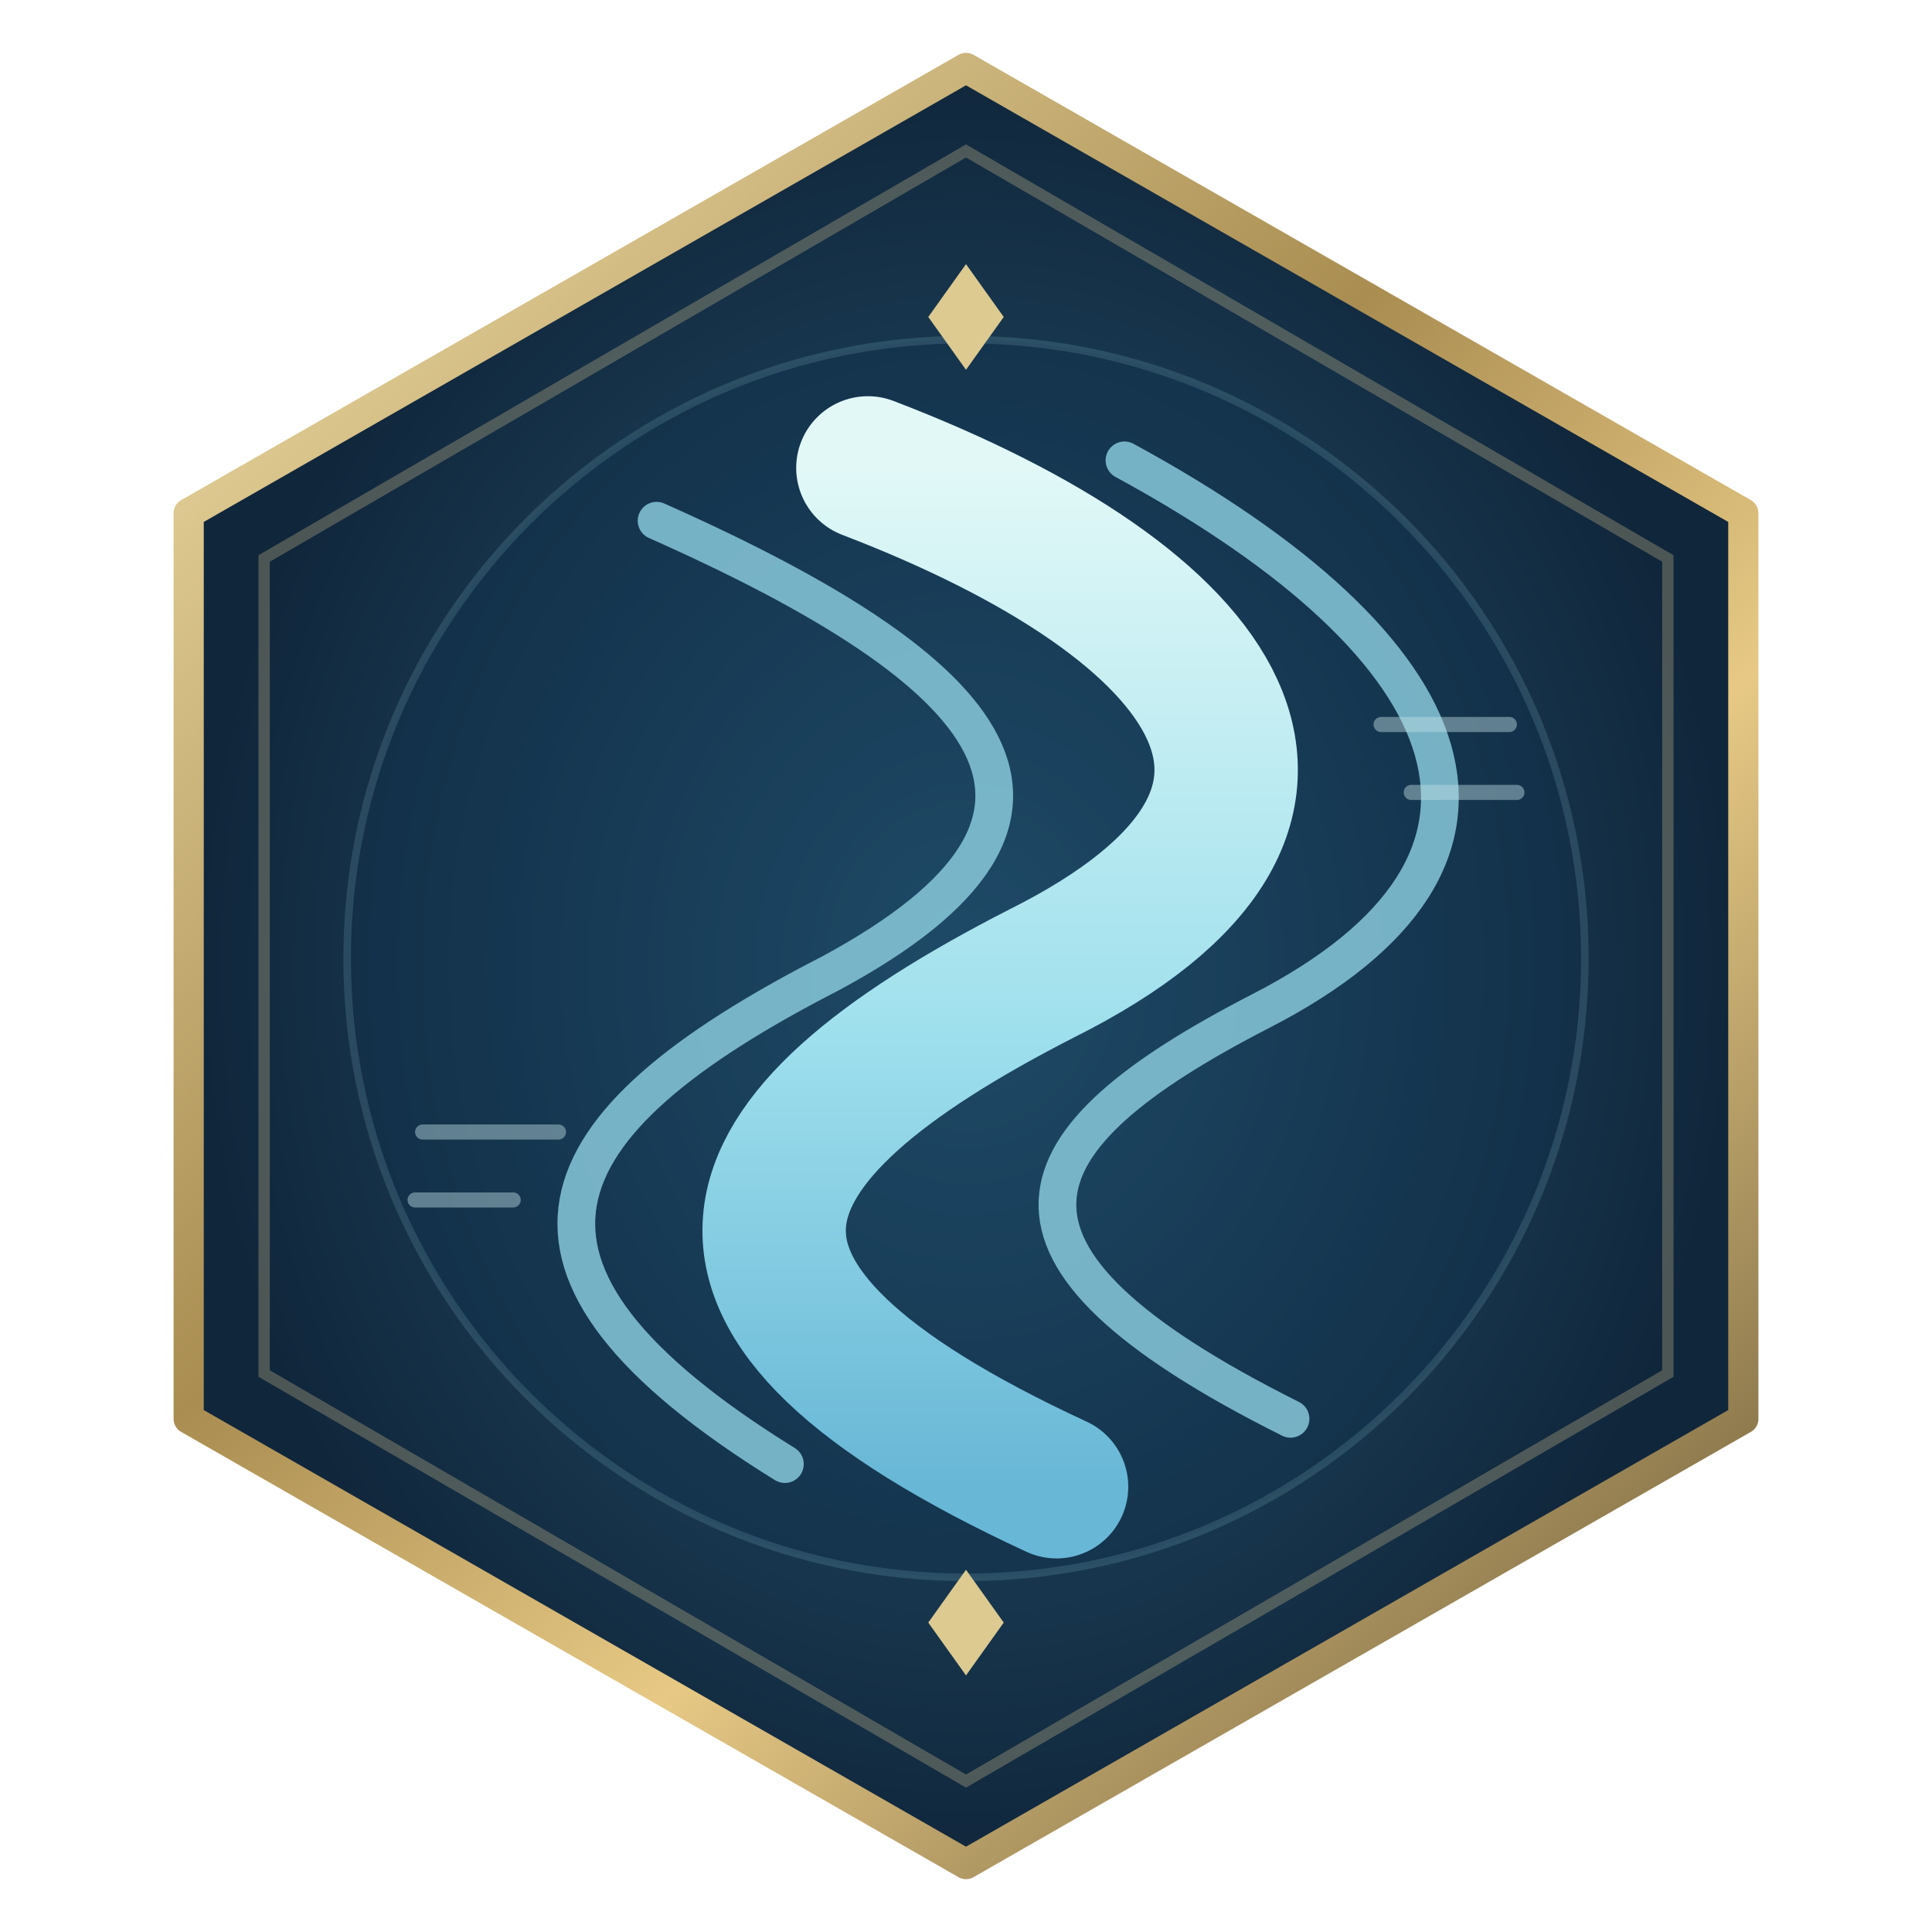
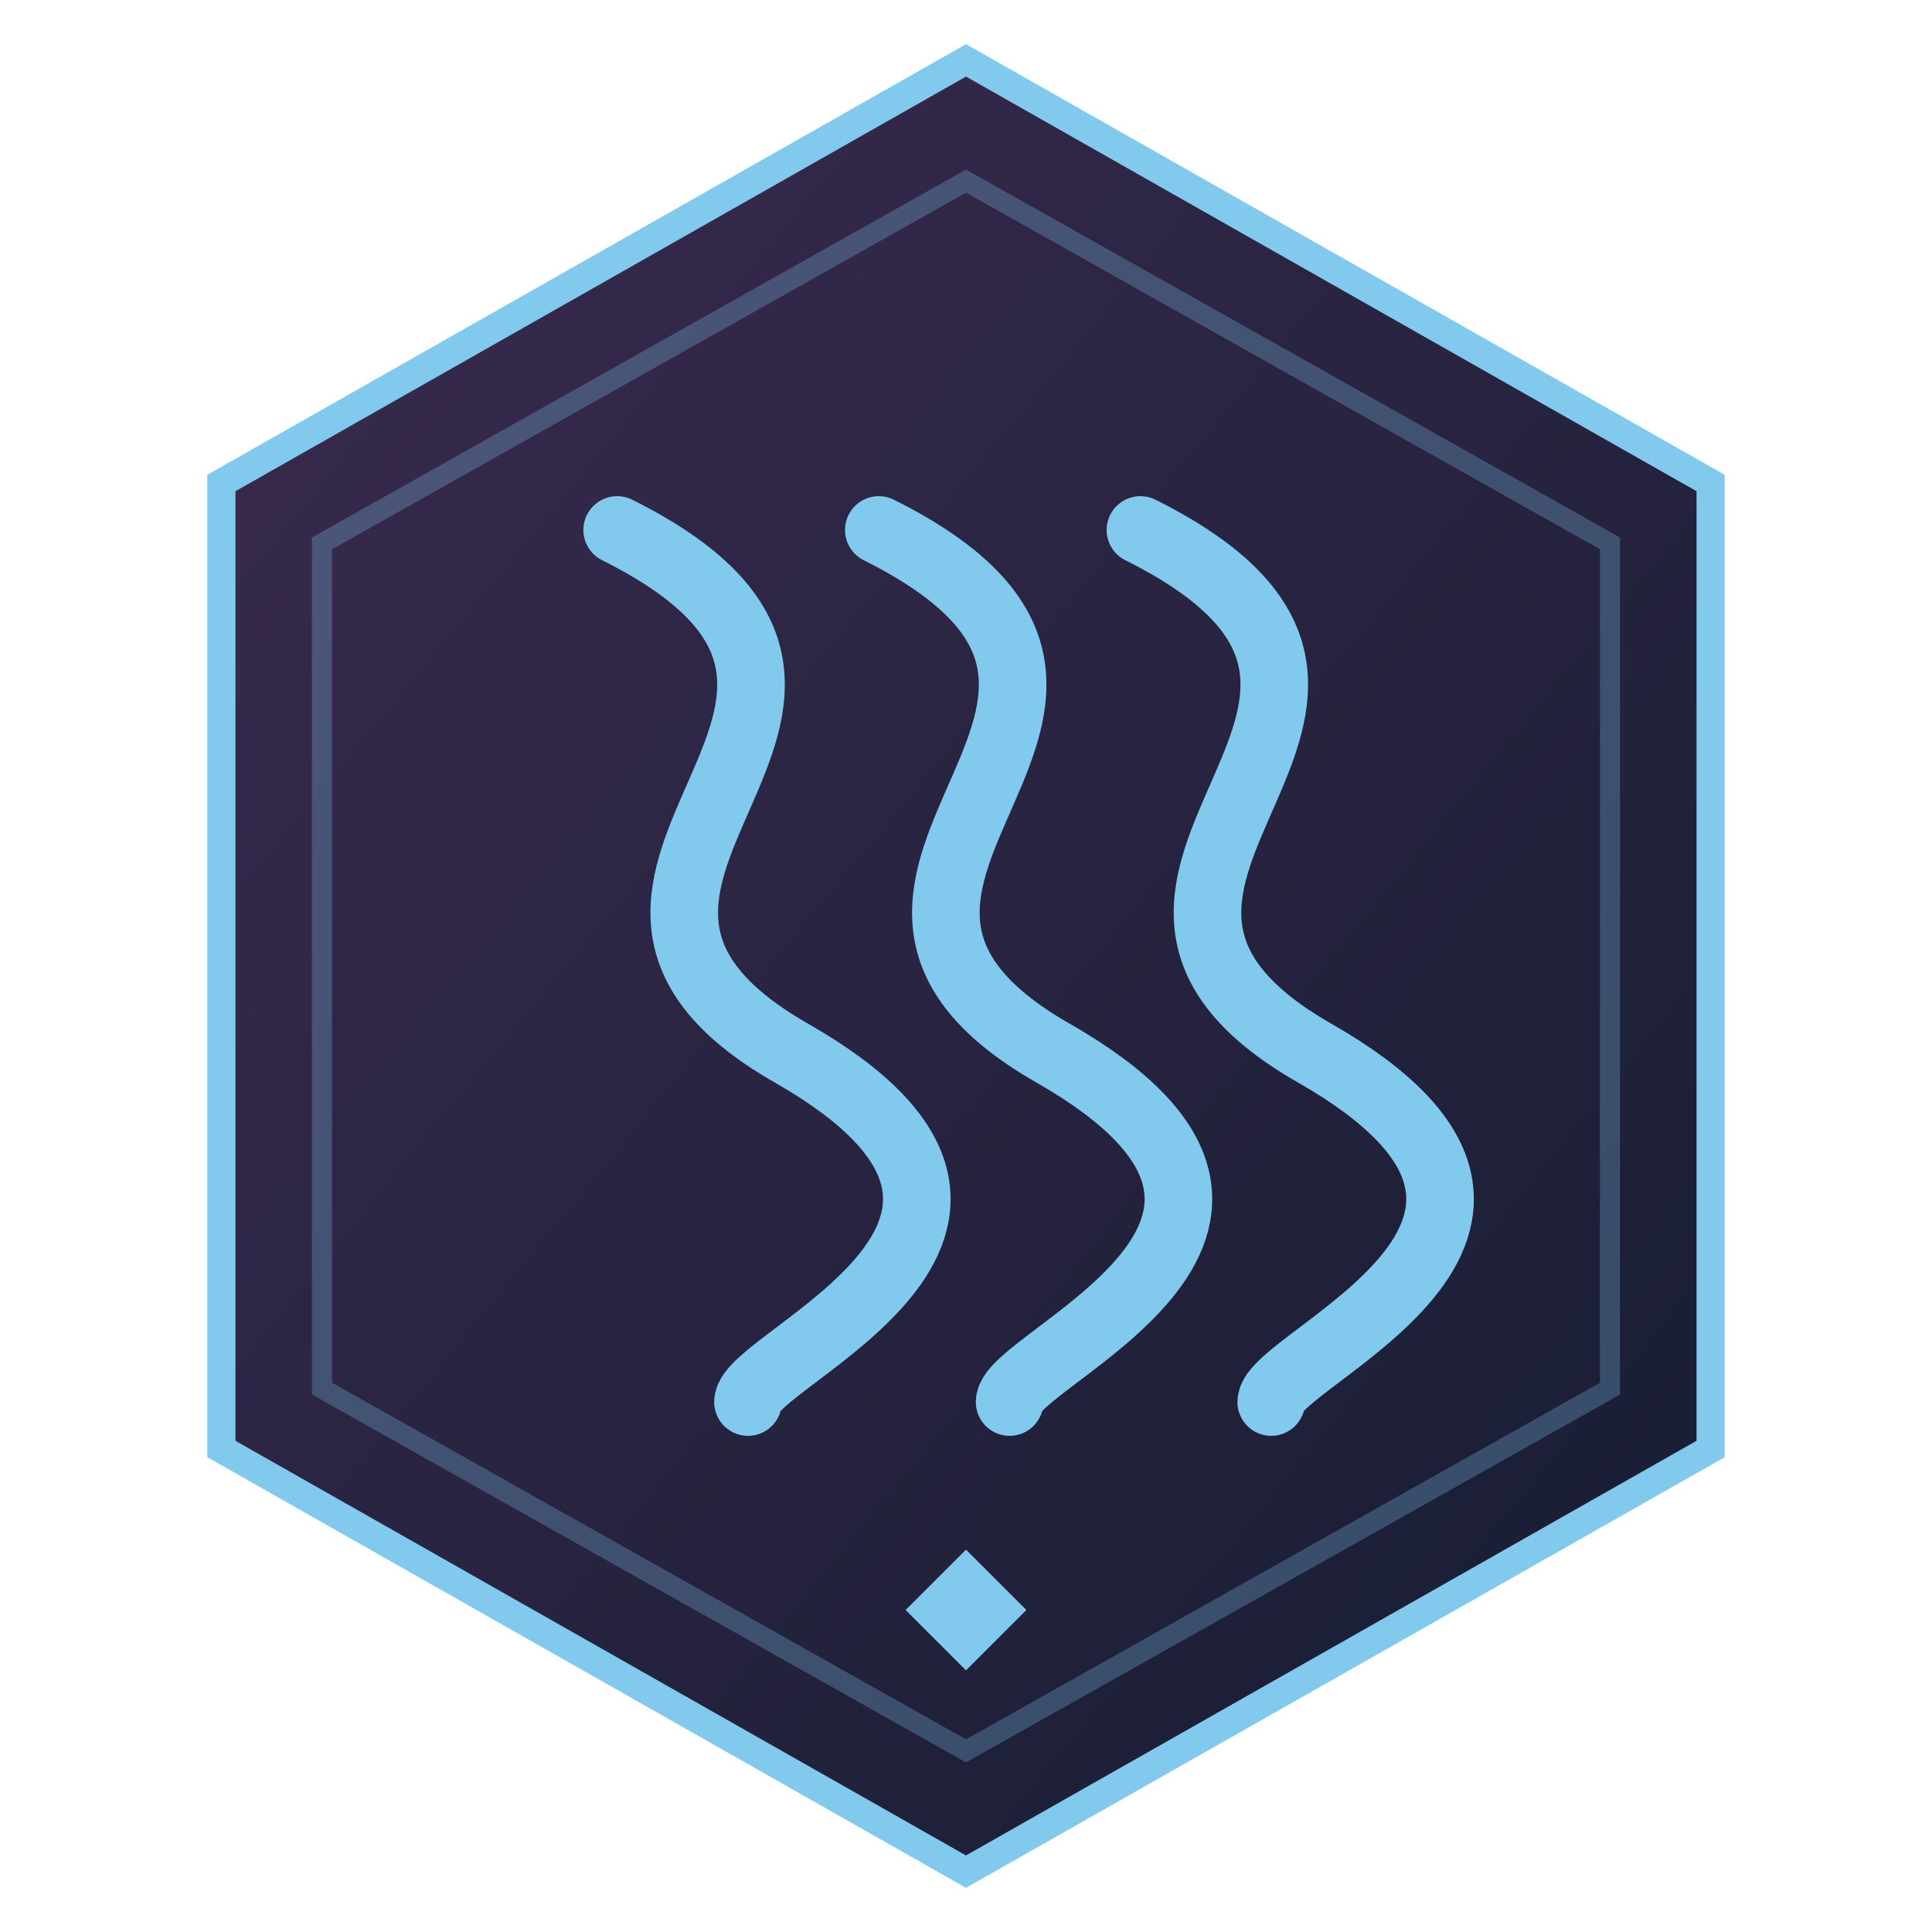
- <svg xmlns="http://www.w3.org/2000/svg" viewBox="0 0 256 256">
+ <svg xmlns="http://www.w3.org/2000/svg" width="96" height="96" viewBox="0 0 96 96" color="#82c9ee" role="img" aria-label="川のプロフィール">
  <defs>
-     <radialGradient id="bg">
-       <stop stop-color="#275a77" />
-       <stop offset="1" stop-color="#10263b" />
-     </radialGradient>
-     <linearGradient id="metal" x2=".8" y2="1">
-       <stop stop-color="#f5e4ae" />
-       <stop offset=".45" stop-color="#a98d51" />
-       <stop offset=".7" stop-color="#e7c985" />
-       <stop offset="1" stop-color="#806d45" />
-     </linearGradient>
-     <linearGradient id="water" x2="0" y2="1">
-       <stop stop-color="#e1f8f7" />
-       <stop offset=".55" stop-color="#9fe0ed" />
-       <stop offset="1" stop-color="#68b7d6" />
+     <linearGradient id="profile-river" x2="1" y2="1">
+       <stop stop-color="#3b2b50" />
+       <stop offset="1" stop-color="#151c32" />
    </linearGradient>
  </defs>
-   <path d="m128 9 103 59v120l-103 59-103-59V68Z" fill="url(#bg)" stroke="url(#metal)" stroke-width="4" stroke-linejoin="round" />
-   <path d="m128 20 93 54v108l-93 54-93-54V74Z" fill="none" stroke="#d8c690" stroke-opacity=".3" stroke-width="1.5" />
-   <circle cx="128" cy="127" r="82" fill="#10304b" fill-opacity=".35" stroke="#a1d7e6" stroke-opacity=".16" />
-   <path d="M115 62c47 18 67 45 23 67-43 22-52 43 2 68" fill="none" stroke="url(#water)" stroke-width="19" stroke-linecap="round" />
-   <path d="M87 69c45 20 62 39 23 60-39 20-48 39-6 65M149 61c46 25 57 53 18 73-33 17-40 32 4 54" fill="none" stroke="#8ed0e2" stroke-opacity=".8" stroke-width="5" stroke-linecap="round" />
-   <path d="M56 150h18m109-54h17M55 159h13m119-54h14" stroke="#c0dfe5" stroke-opacity=".45" stroke-width="2" stroke-linecap="round" />
-   <path d="m128 35 5 7-5 7-5-7Zm0 173 5 7-5 7-5-7Z" fill="#dcca91" />
+   <path d="M48 3 85 24v48L48 93 11 72V24Z" fill="url(#profile-river)" stroke="#82c9ee" stroke-width="1.4" />
+   <path d="M48 9 80 27v42L48 87 16 69V27Z" fill="none" stroke="#82c9ee" stroke-opacity=".28" />
+   <g transform="translate(22 22) scale(2.16667)">
+     <g fill="none" stroke="currentColor" stroke-width="1.55" stroke-linecap="round" stroke-linejoin="round">
+       <path d="M4 2c8 4-3 8 4 12s-1 7-1 8M10 2c8 4-3 8 4 12s-1 7-1 8M16 2c8 4-3 8 4 12s-1 7-1 8" />
+     </g>
+   </g>
+   <path d="m45 80 3-3 3 3-3 3Z" fill="#82c9ee" />
</svg>
